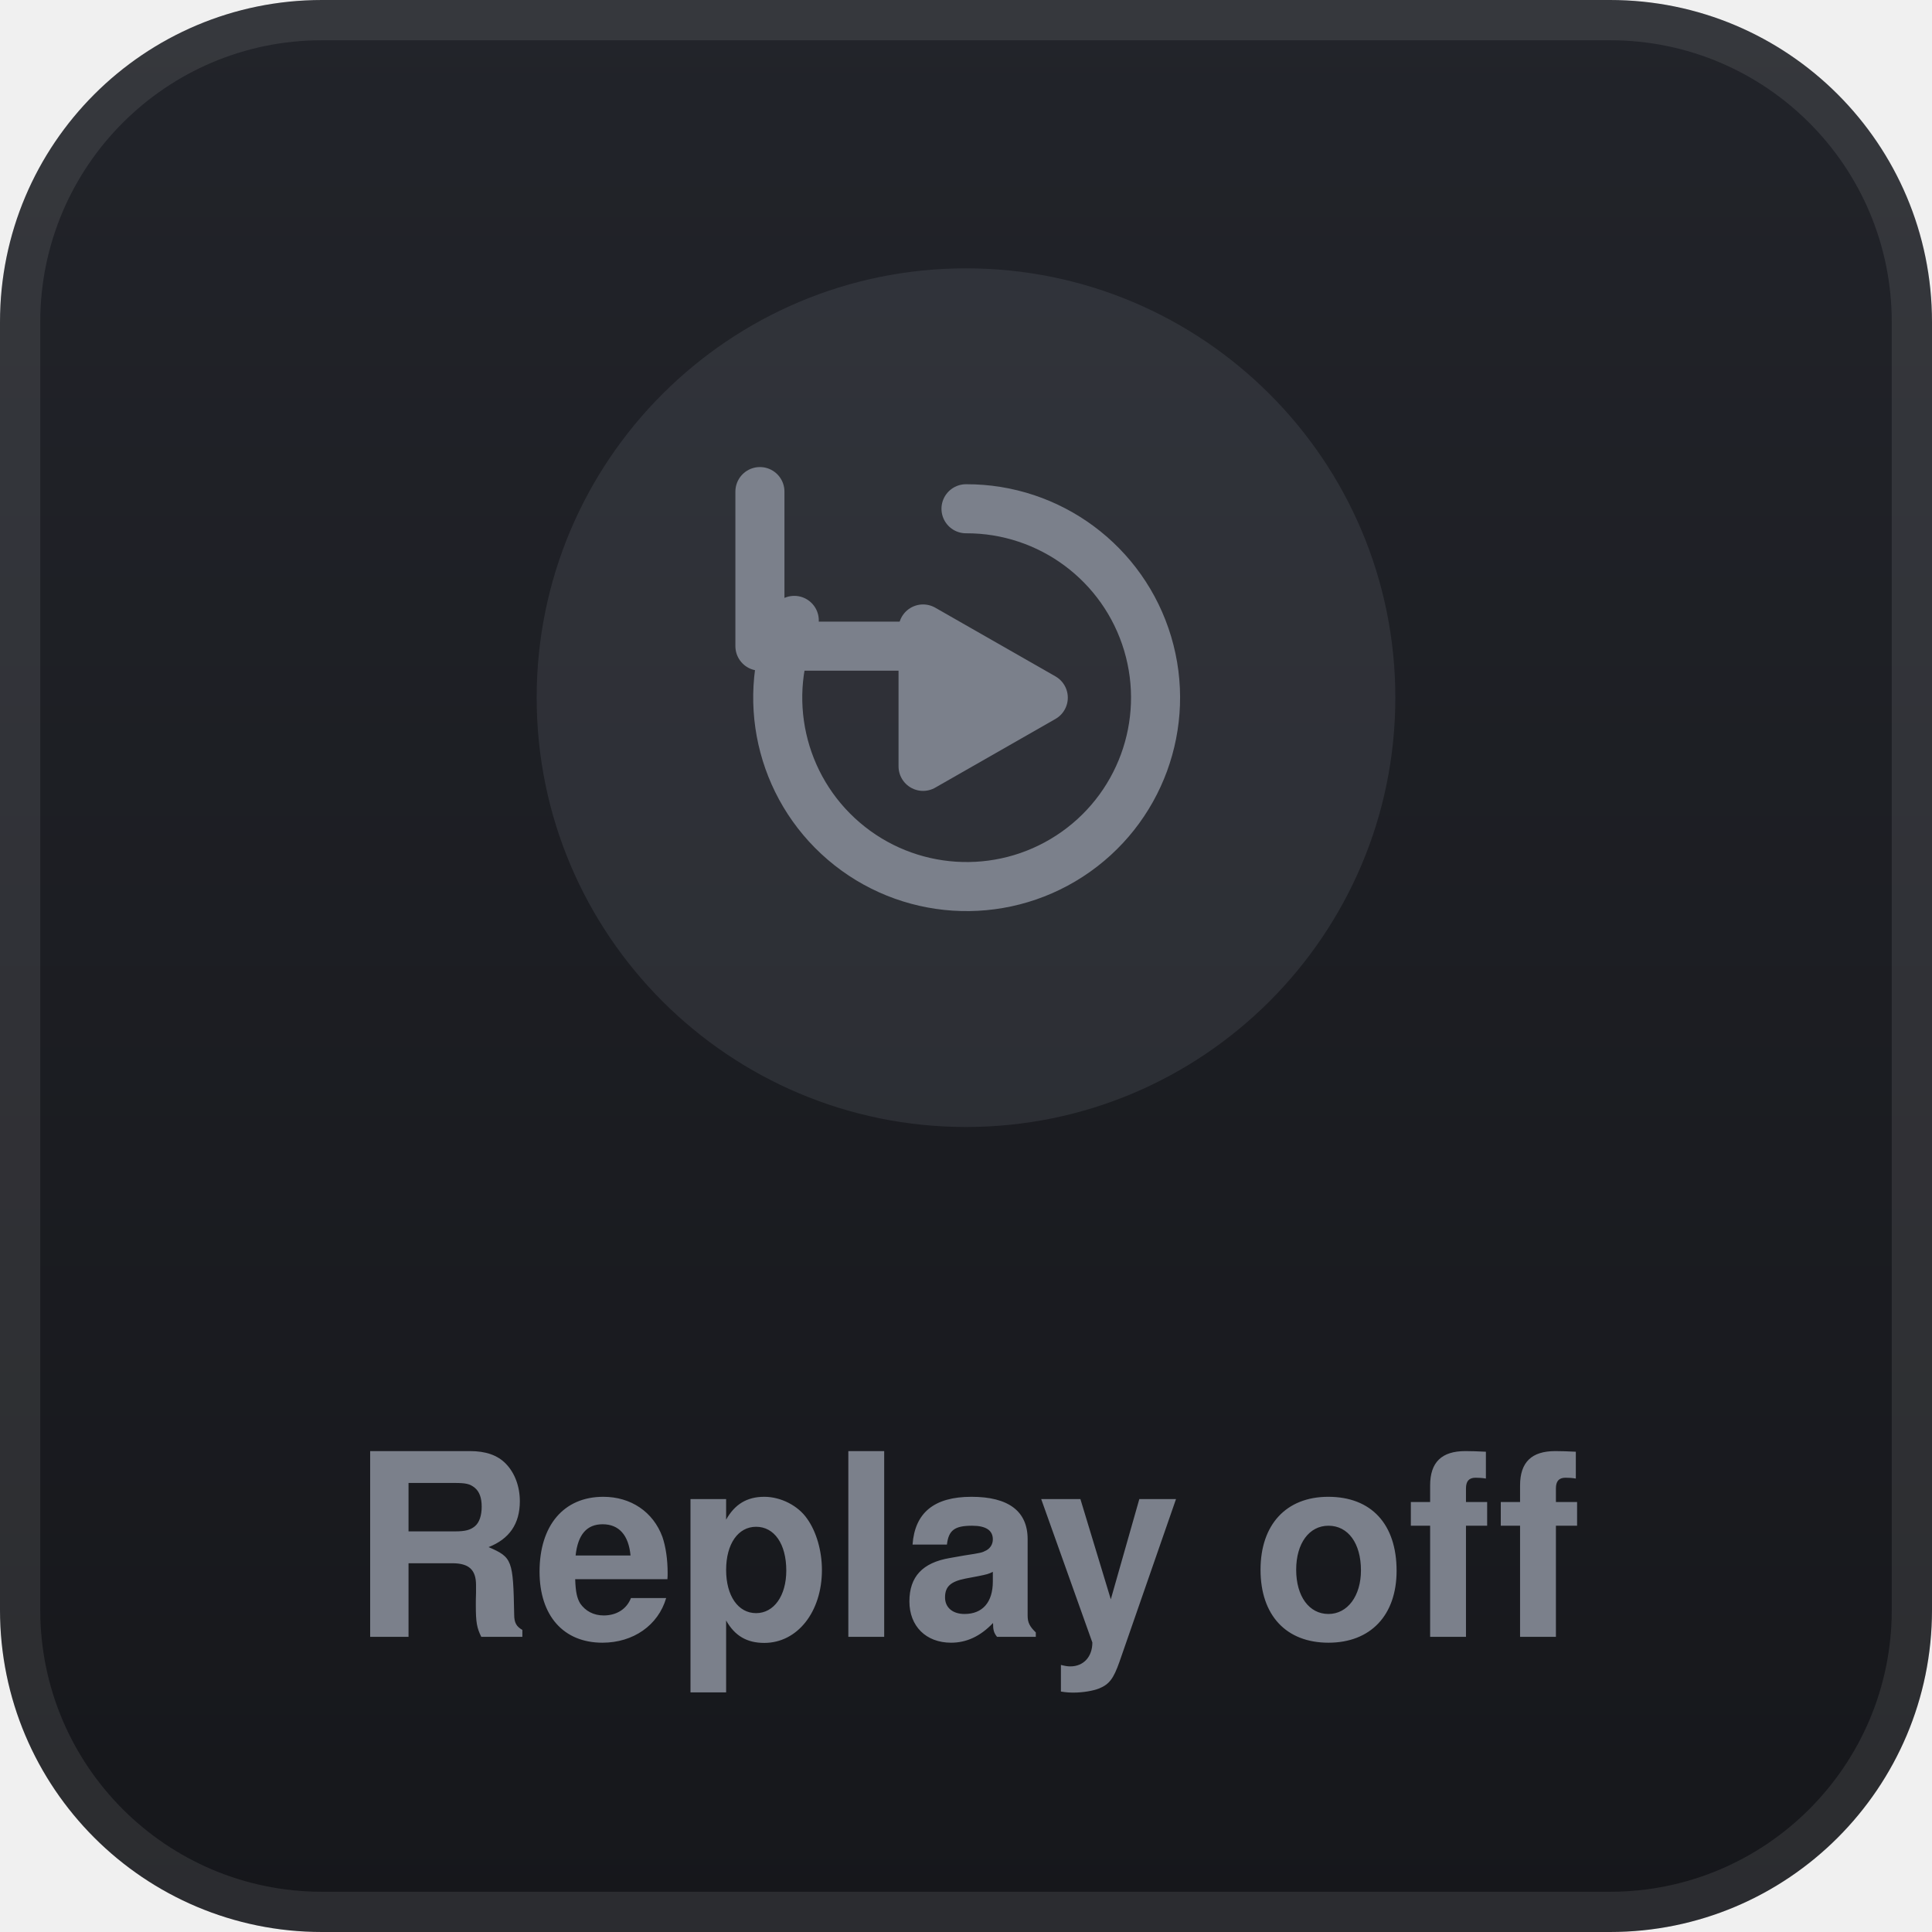
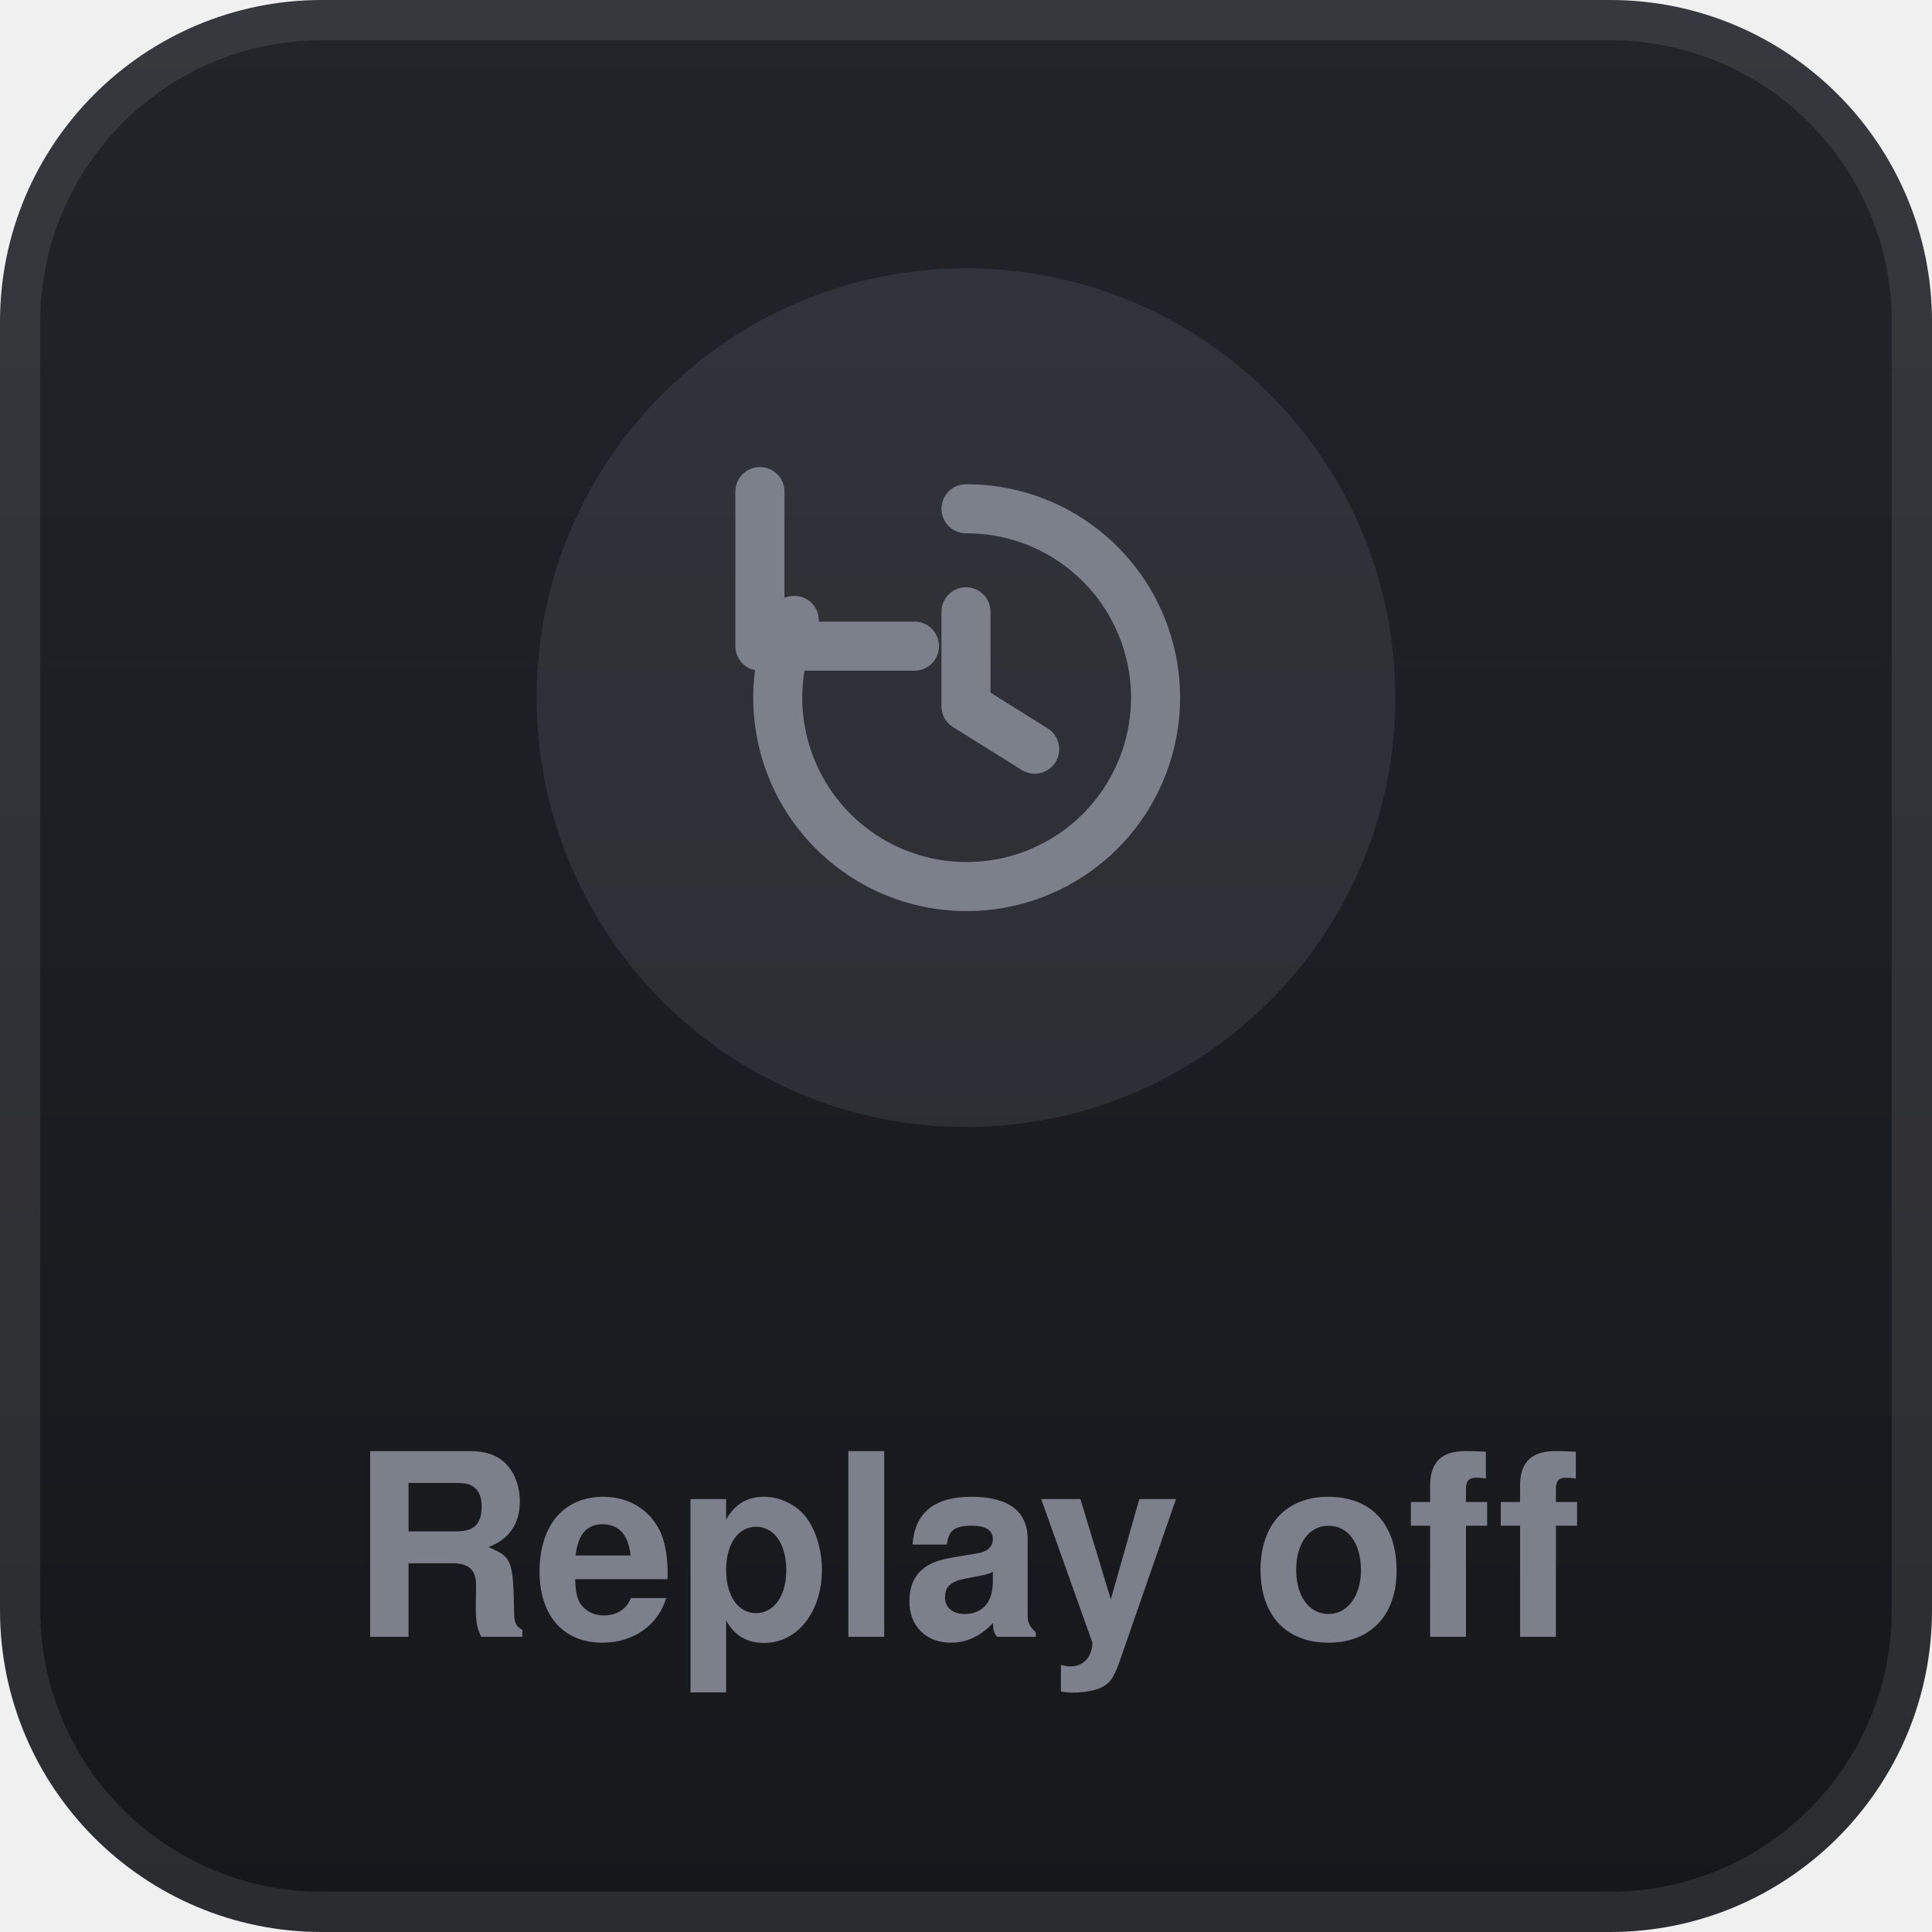
<svg xmlns="http://www.w3.org/2000/svg" width="144" height="144" viewBox="0 0 144 144">
  <defs>
    <linearGradient id="g22242a16171b" x1="0" y1="0" x2="0" y2="1">
      <stop offset="0" stop-color="#22242a" />
      <stop offset="1" stop-color="#16171b" />
    </linearGradient>
  </defs>
  <rect width="144" height="144" rx="24" fill="url(#g22242a16171b)" />
  <rect x="1.5" y="1.5" width="141" height="141" rx="22.5" fill="none" stroke="#fff" stroke-opacity=".09" stroke-width="3" />
  <circle cx="72" cy="52" r="32" fill="#7b808b" fill-opacity="0.18" />
  <g transform="translate(51.52 31.52) scale(0.64)" fill="none" stroke="#7b808b" stroke-width="5.713" stroke-linecap="round" stroke-linejoin="round" color="#7b808b">
    <path d="M32 10a22 22 0 1 1-20 13M8 8v18h18" />
-     <path d="M27 24l14 8-14 8z" fill="currentColor" />
+     <path d="M32 22v11l8 5" />
  </g>
  <text x="72" y="122" text-anchor="middle" font-family="Segoe UI, Helvetica, Arial, sans-serif" font-size="19" font-weight="600" fill="#7b808b" fill-opacity="1">Replay off</text>
</svg>
